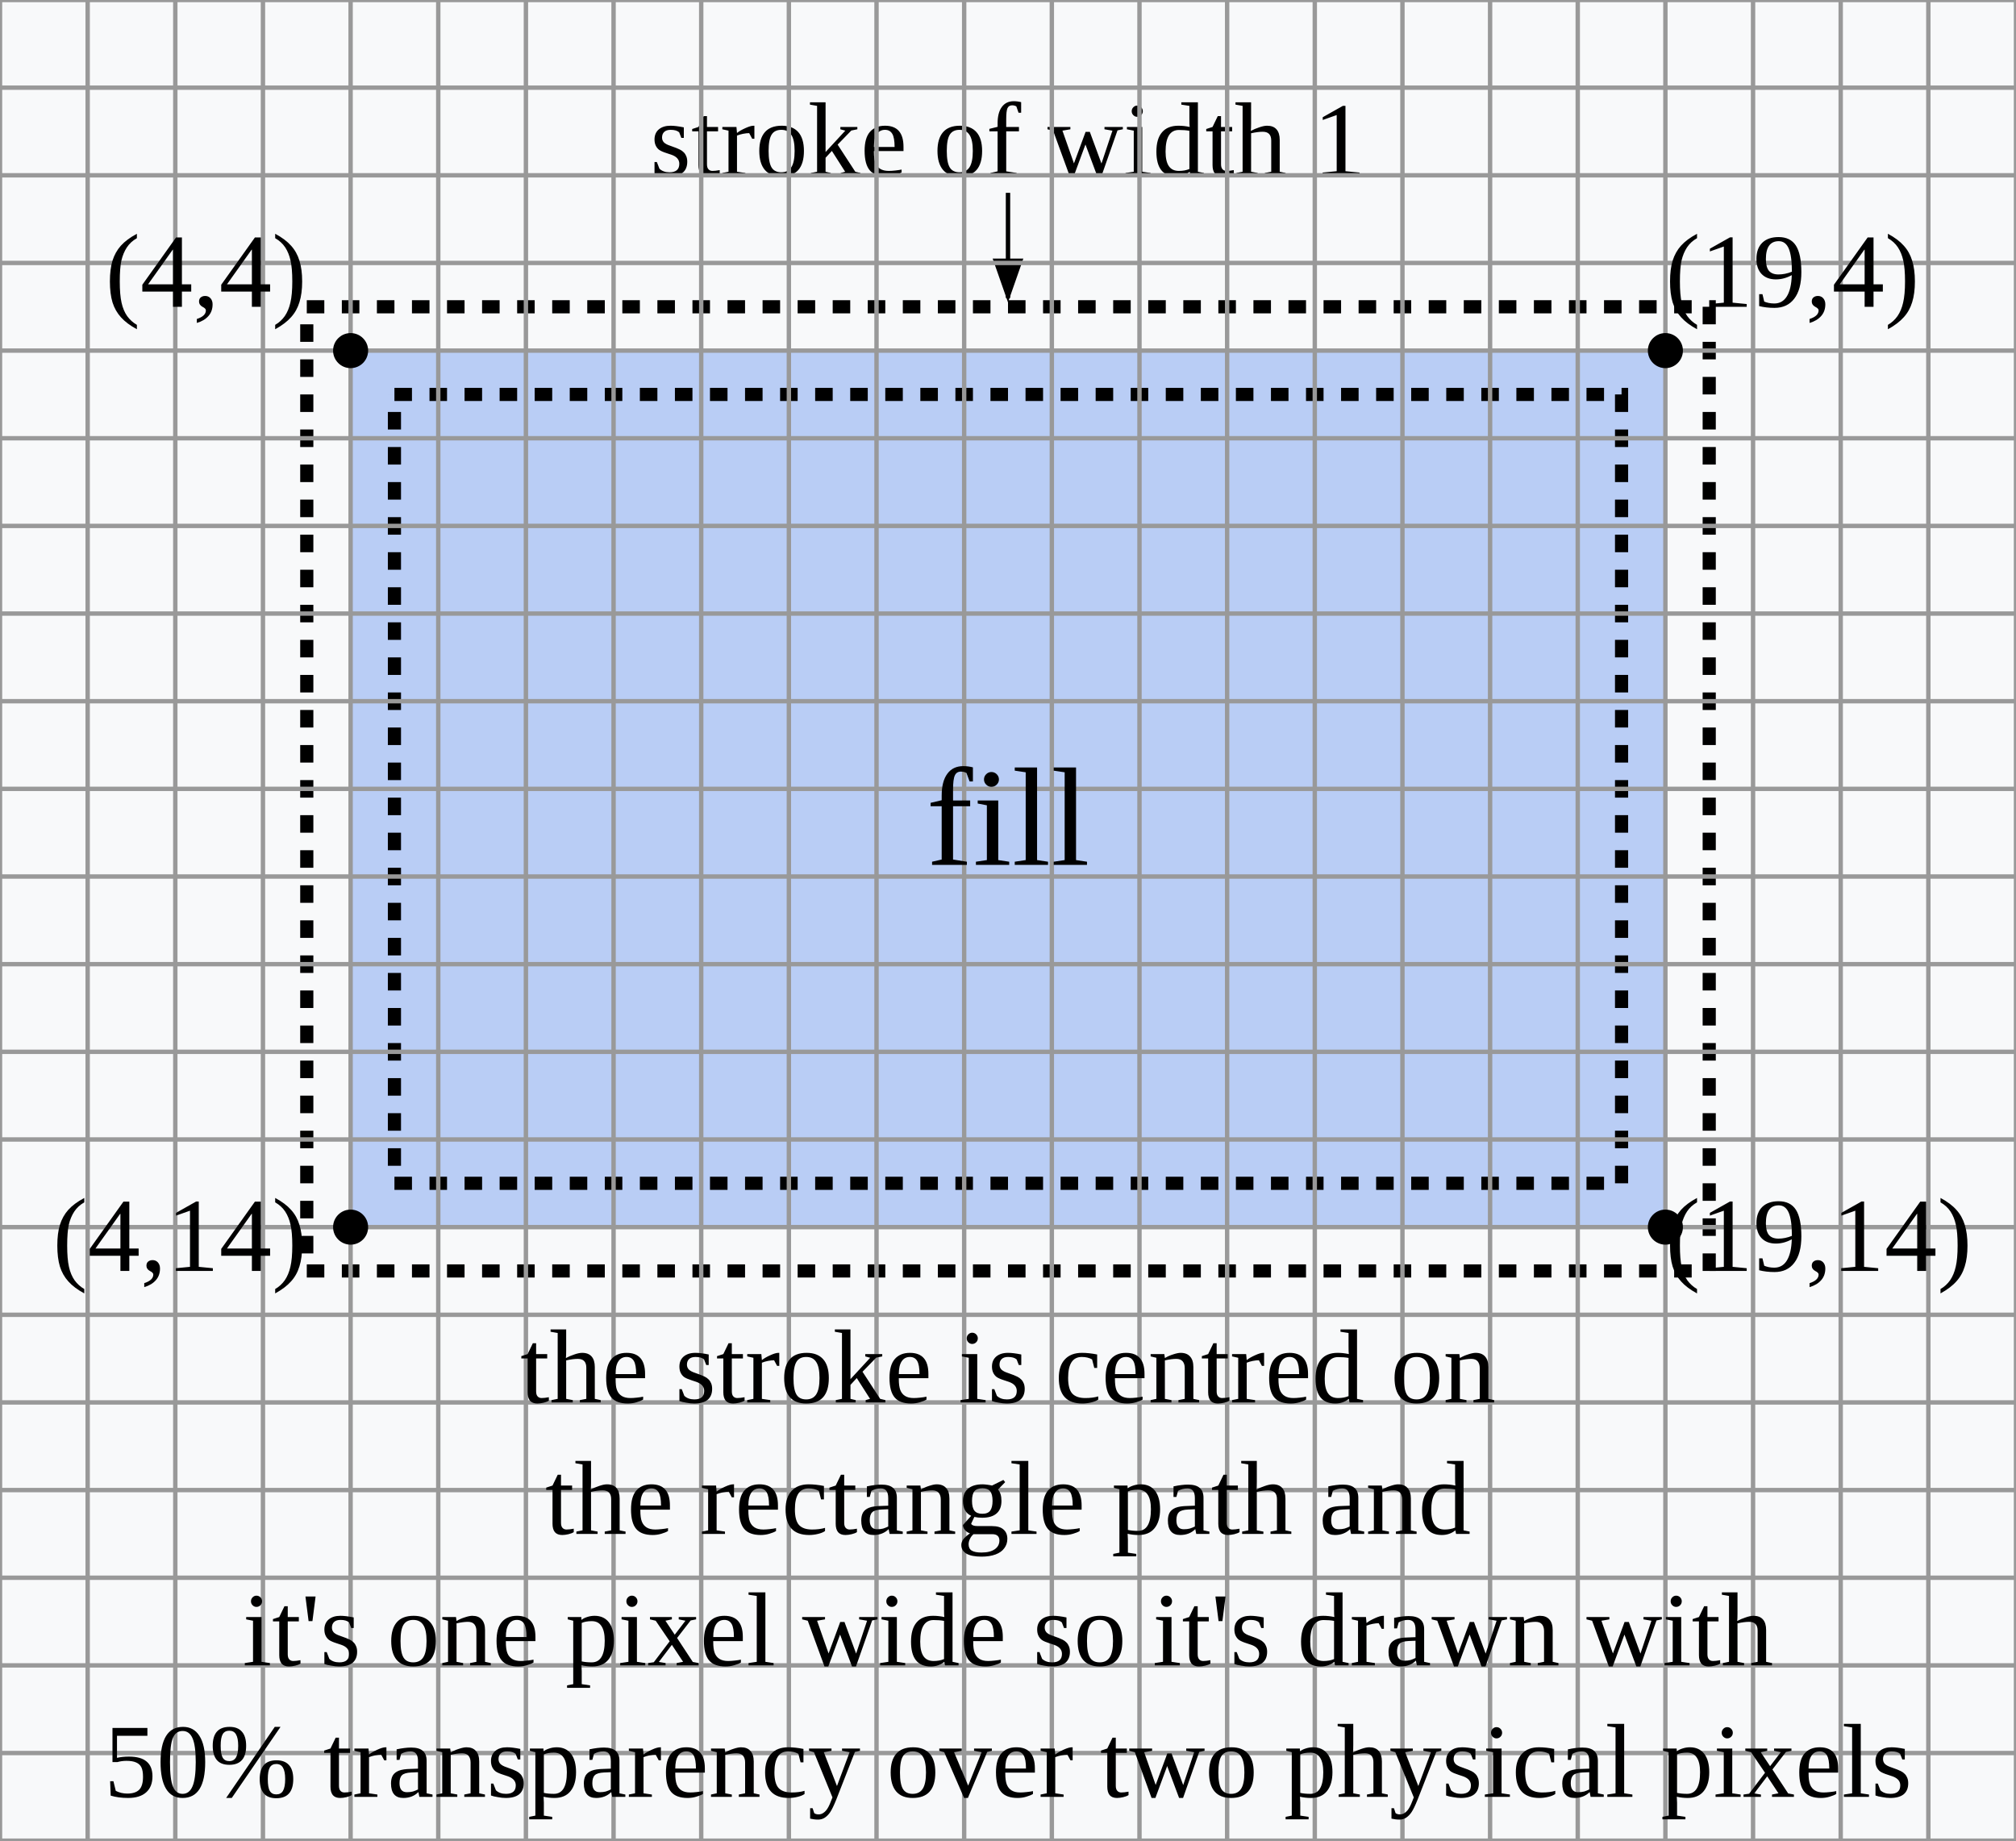
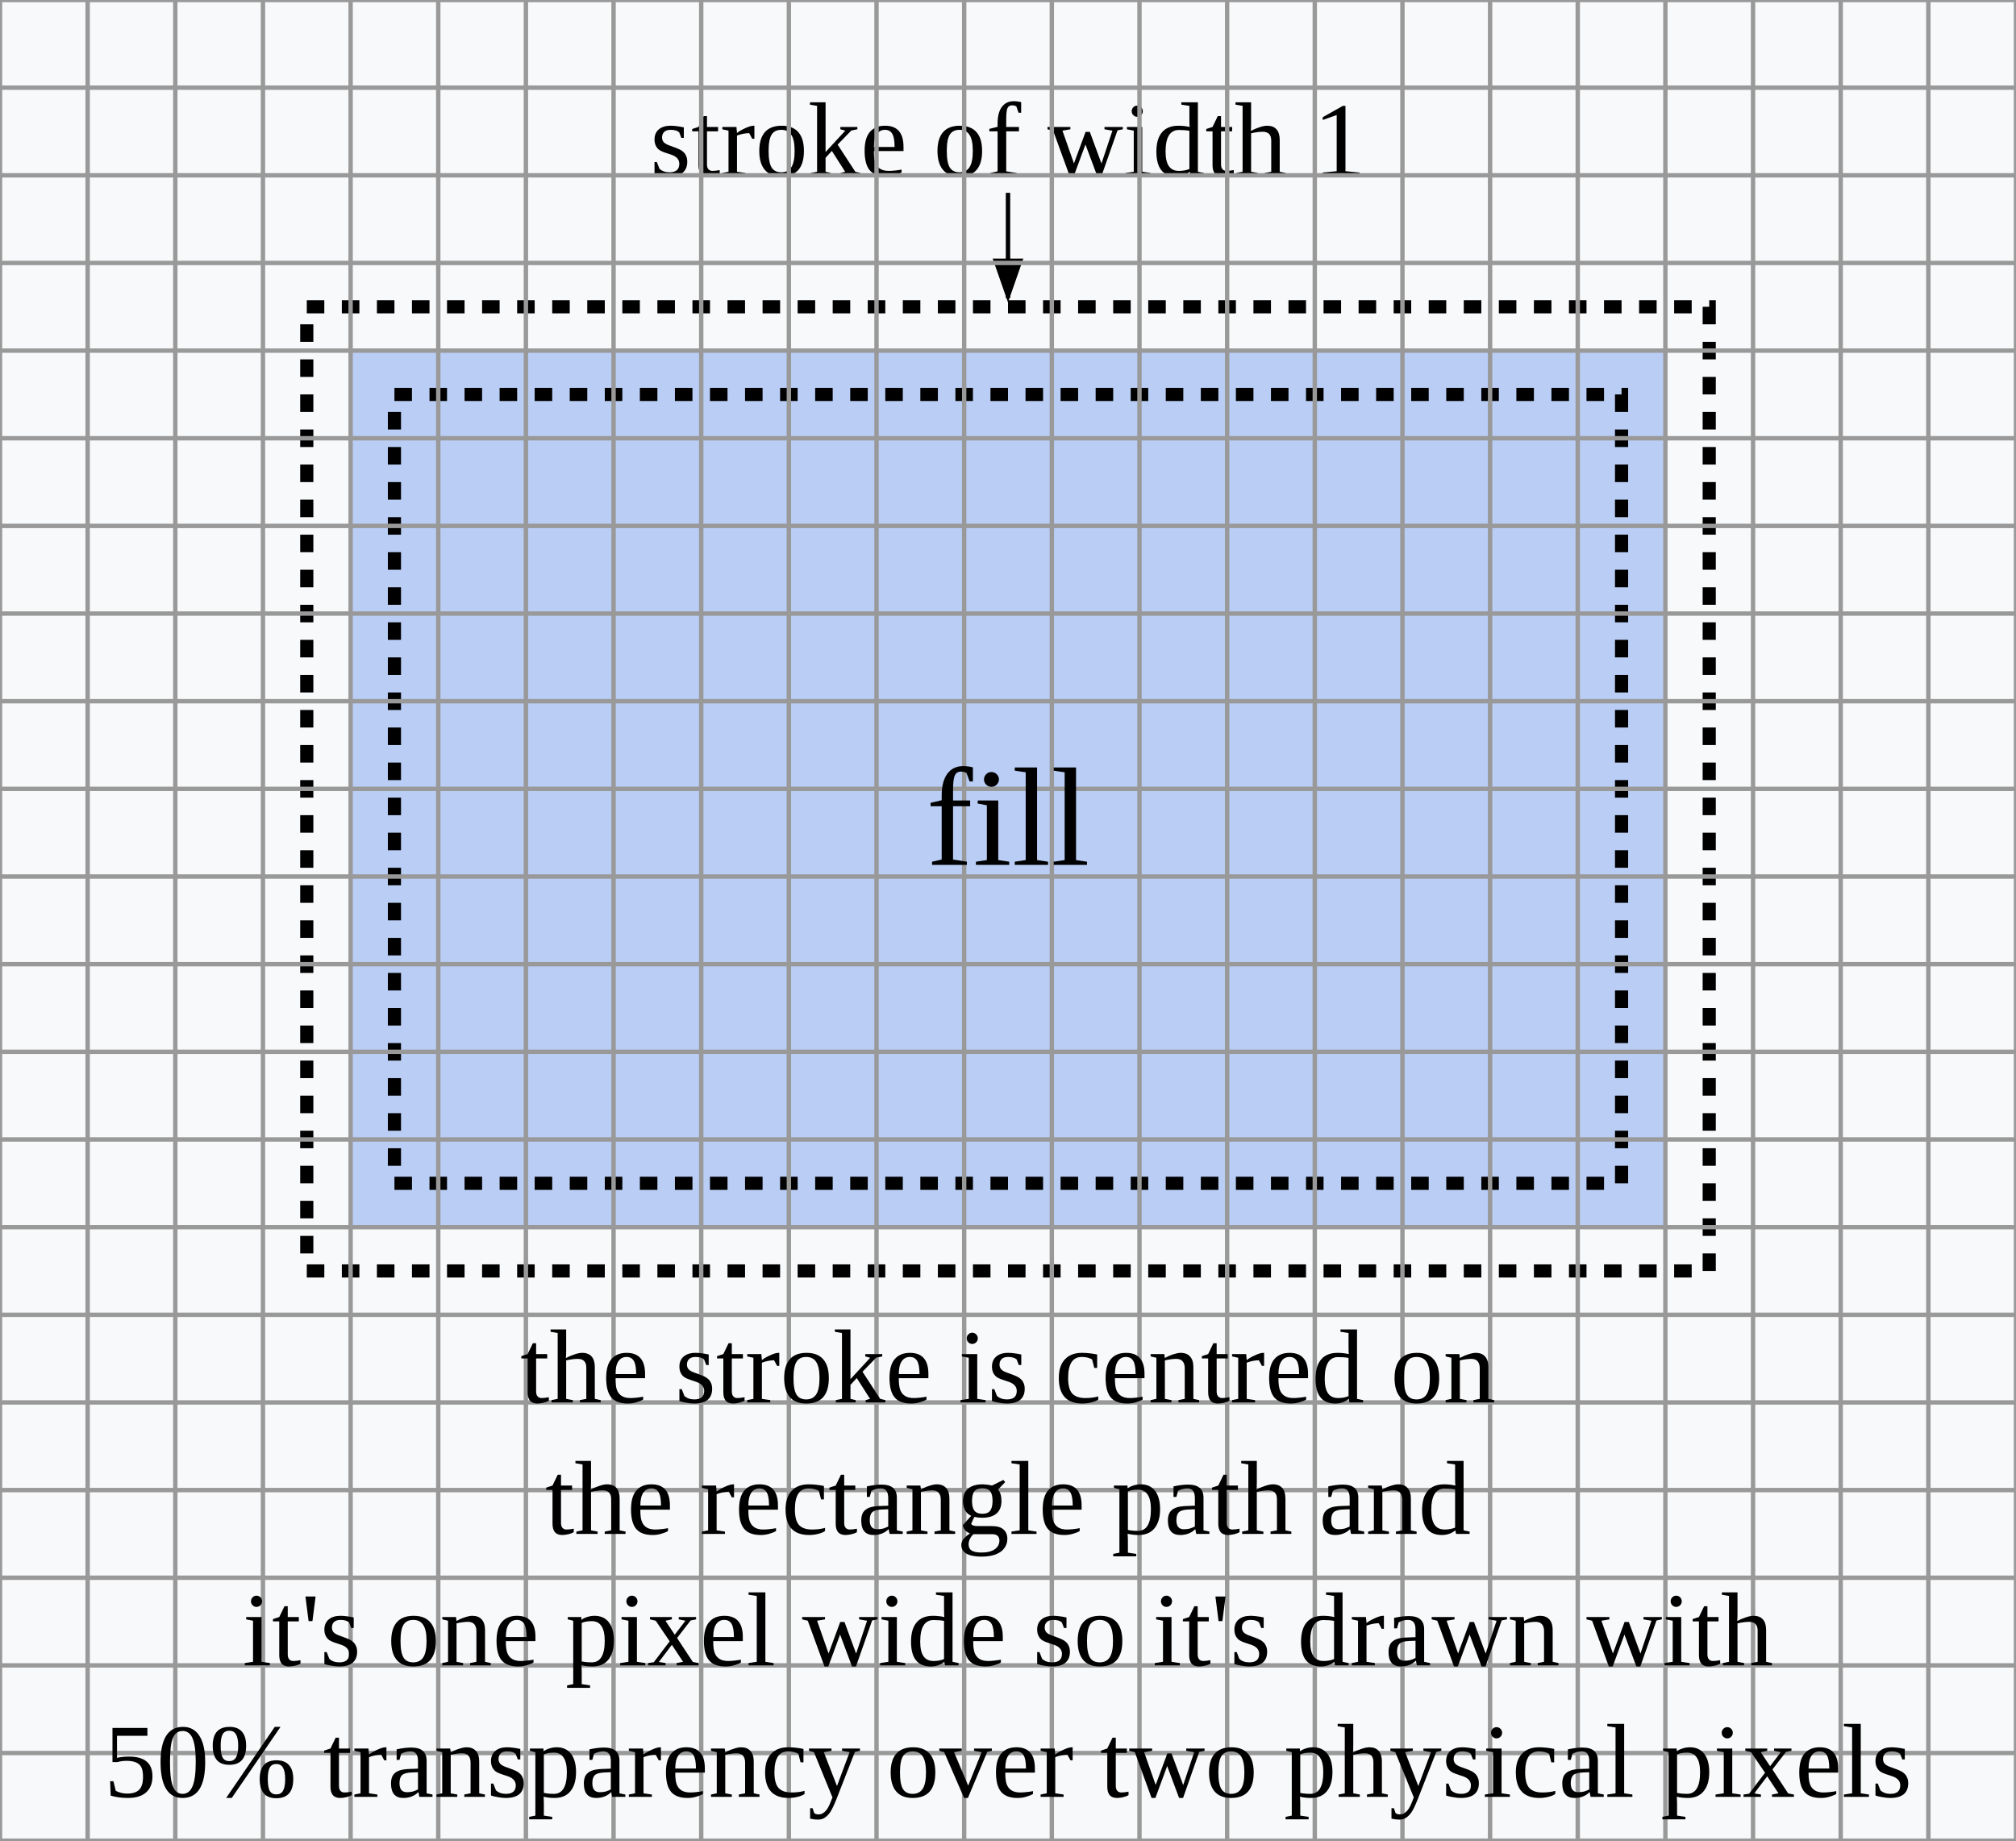
<svg xmlns="http://www.w3.org/2000/svg" viewBox="0 0 230 210">
  <rect width="230" height="210" fill="#f8f9fa" />
  <rect x="40" y="40" width="150" height="100" fill="#2563eb" opacity="0.3" />
  <path d="M35 35 H195 V145 H35 V35" stroke="#000" stroke-width="1.5" stroke-dasharray="2,2" fill="none" />
  <path d="M45 45 H185 V135 H45 V45" stroke="#000" stroke-width="1.5" stroke-dasharray="2,2" fill="none" />
  <text x="115" y="20" text-anchor="middle" font-size="12">stroke of width 1</text>
  <path d="M115 22 L115 34" stroke="#000" stroke-width="0.5" marker-end="url(#arrowhead)" />
  <defs>
    <marker id="arrowhead" markerWidth="10" markerHeight="7" refX="9" refY="3.5" orient="auto">
      <polygon points="0 0, 10 3.5, 0 7" fill="#000" />
    </marker>
  </defs>
  <g stroke="#999" stroke-width="0.5">
    <line x1="0" y1="0" x2="0" y2="210" />
    <line x1="10" y1="0" x2="10" y2="210" />
    <line x1="20" y1="0" x2="20" y2="210" />
    <line x1="30" y1="0" x2="30" y2="210" />
    <line x1="40" y1="0" x2="40" y2="210" />
    <line x1="50" y1="0" x2="50" y2="210" />
    <line x1="60" y1="0" x2="60" y2="210" />
    <line x1="70" y1="0" x2="70" y2="210" />
    <line x1="80" y1="0" x2="80" y2="210" />
    <line x1="90" y1="0" x2="90" y2="210" />
    <line x1="100" y1="0" x2="100" y2="210" />
    <line x1="110" y1="0" x2="110" y2="210" />
    <line x1="120" y1="0" x2="120" y2="210" />
    <line x1="130" y1="0" x2="130" y2="210" />
    <line x1="140" y1="0" x2="140" y2="210" />
    <line x1="150" y1="0" x2="150" y2="210" />
    <line x1="160" y1="0" x2="160" y2="210" />
    <line x1="170" y1="0" x2="170" y2="210" />
    <line x1="180" y1="0" x2="180" y2="210" />
    <line x1="190" y1="0" x2="190" y2="210" />
    <line x1="200" y1="0" x2="200" y2="210" />
    <line x1="210" y1="0" x2="210" y2="210" />
    <line x1="220" y1="0" x2="220" y2="210" />
    <line x1="230" y1="0" x2="230" y2="210" />
  </g>
  <g stroke="#999" stroke-width="0.5">
    <line x1="0" y1="0" x2="230" y2="0" />
    <line x1="0" y1="10" x2="230" y2="10" />
    <line x1="0" y1="20" x2="230" y2="20" />
    <line x1="0" y1="30" x2="230" y2="30" />
    <line x1="0" y1="40" x2="230" y2="40" />
    <line x1="0" y1="50" x2="230" y2="50" />
    <line x1="0" y1="60" x2="230" y2="60" />
    <line x1="0" y1="70" x2="230" y2="70" />
    <line x1="0" y1="80" x2="230" y2="80" />
    <line x1="0" y1="90" x2="230" y2="90" />
    <line x1="0" y1="100" x2="230" y2="100" />
    <line x1="0" y1="110" x2="230" y2="110" />
    <line x1="0" y1="120" x2="230" y2="120" />
    <line x1="0" y1="130" x2="230" y2="130" />
    <line x1="0" y1="140" x2="230" y2="140" />
    <line x1="0" y1="150" x2="230" y2="150" />
    <line x1="0" y1="160" x2="230" y2="160" />
    <line x1="0" y1="170" x2="230" y2="170" />
    <line x1="0" y1="180" x2="230" y2="180" />
    <line x1="0" y1="190" x2="230" y2="190" />
    <line x1="0" y1="200" x2="230" y2="200" />
    <line x1="0" y1="210" x2="230" y2="210" />
  </g>
-   <circle cx="40" cy="40" r="2" fill="#000" />
-   <circle cx="190" cy="40" r="2" fill="#000" />
-   <circle cx="40" cy="140" r="2" fill="#000" />
-   <circle cx="190" cy="140" r="2" fill="#000" />
  <text x="115" y="95" text-anchor="middle" dominant-baseline="middle" font-size="16" fill="#000">fill</text>
-   <text x="35" y="35" text-anchor="end" font-size="12">(4,4)</text>
-   <text x="190" y="35" text-anchor="start" font-size="12">(19,4)</text>
-   <text x="35" y="145" text-anchor="end" font-size="12">(4,14)</text>
-   <text x="190" y="145" text-anchor="start" font-size="12">(19,14)</text>
  <text x="115" y="160" text-anchor="middle" font-size="12">
      the stroke is centred on
    </text>
  <text x="115" y="175" text-anchor="middle" font-size="12">
      the rectangle path and
    </text>
  <text x="115" y="190" text-anchor="middle" font-size="12">
      it's one pixel wide so it's drawn with
    </text>
  <text x="115" y="205" text-anchor="middle" font-size="12">
      50% transparency over two physical pixels
    </text>
</svg>
